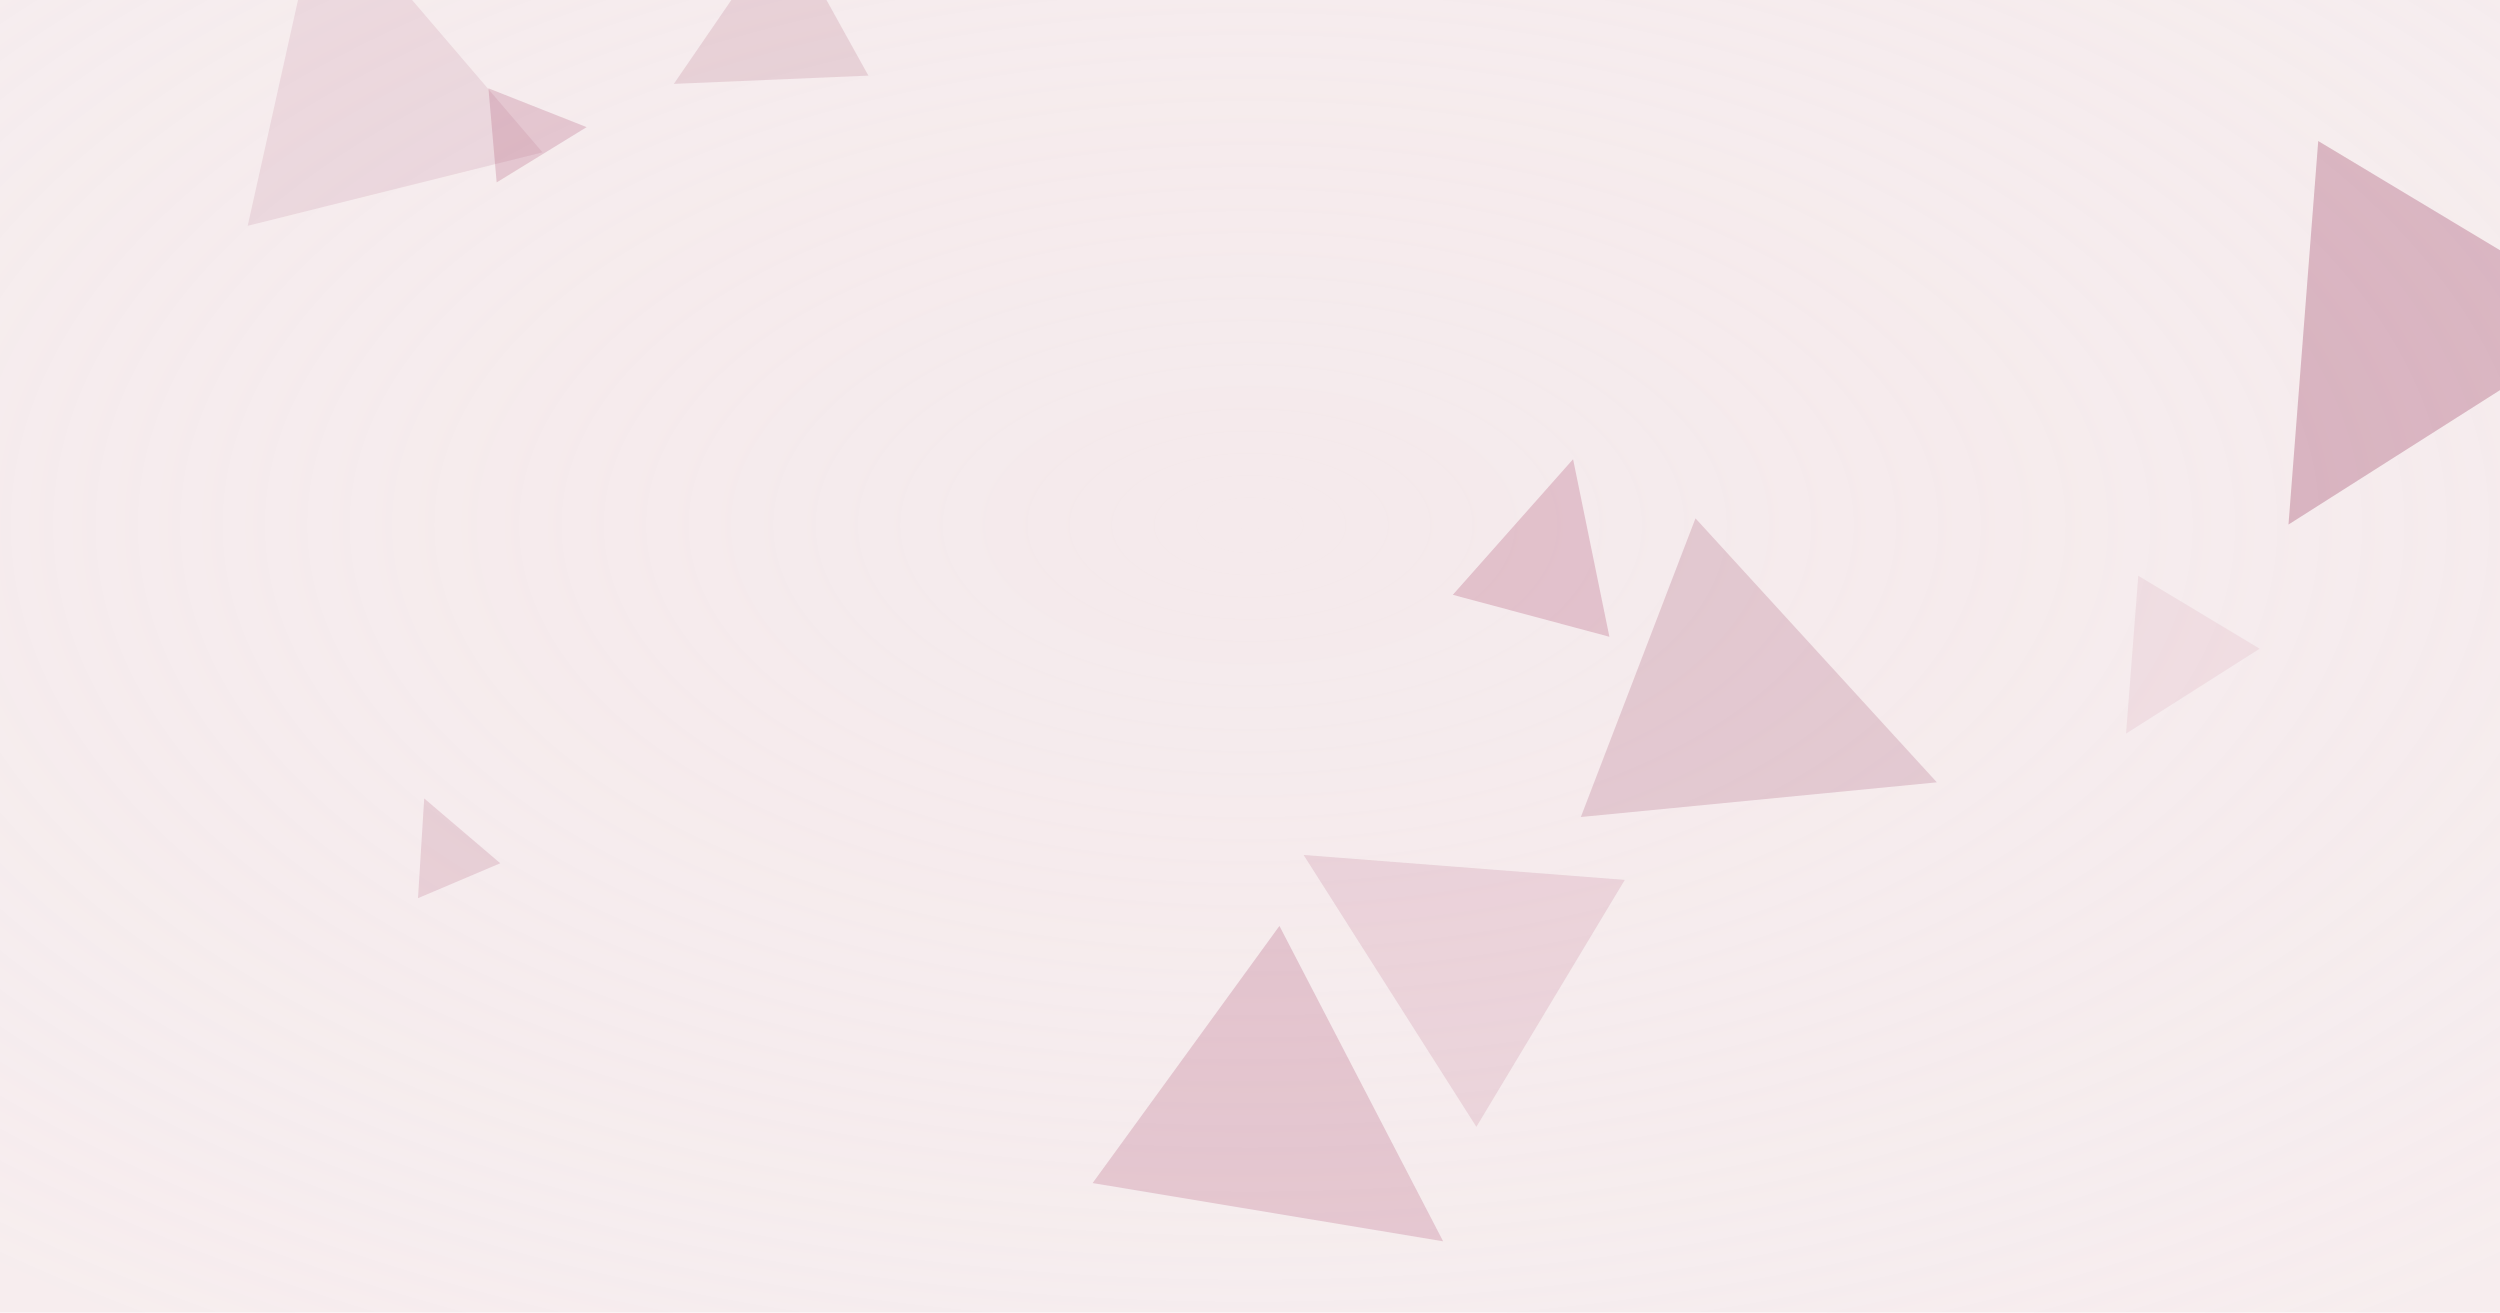
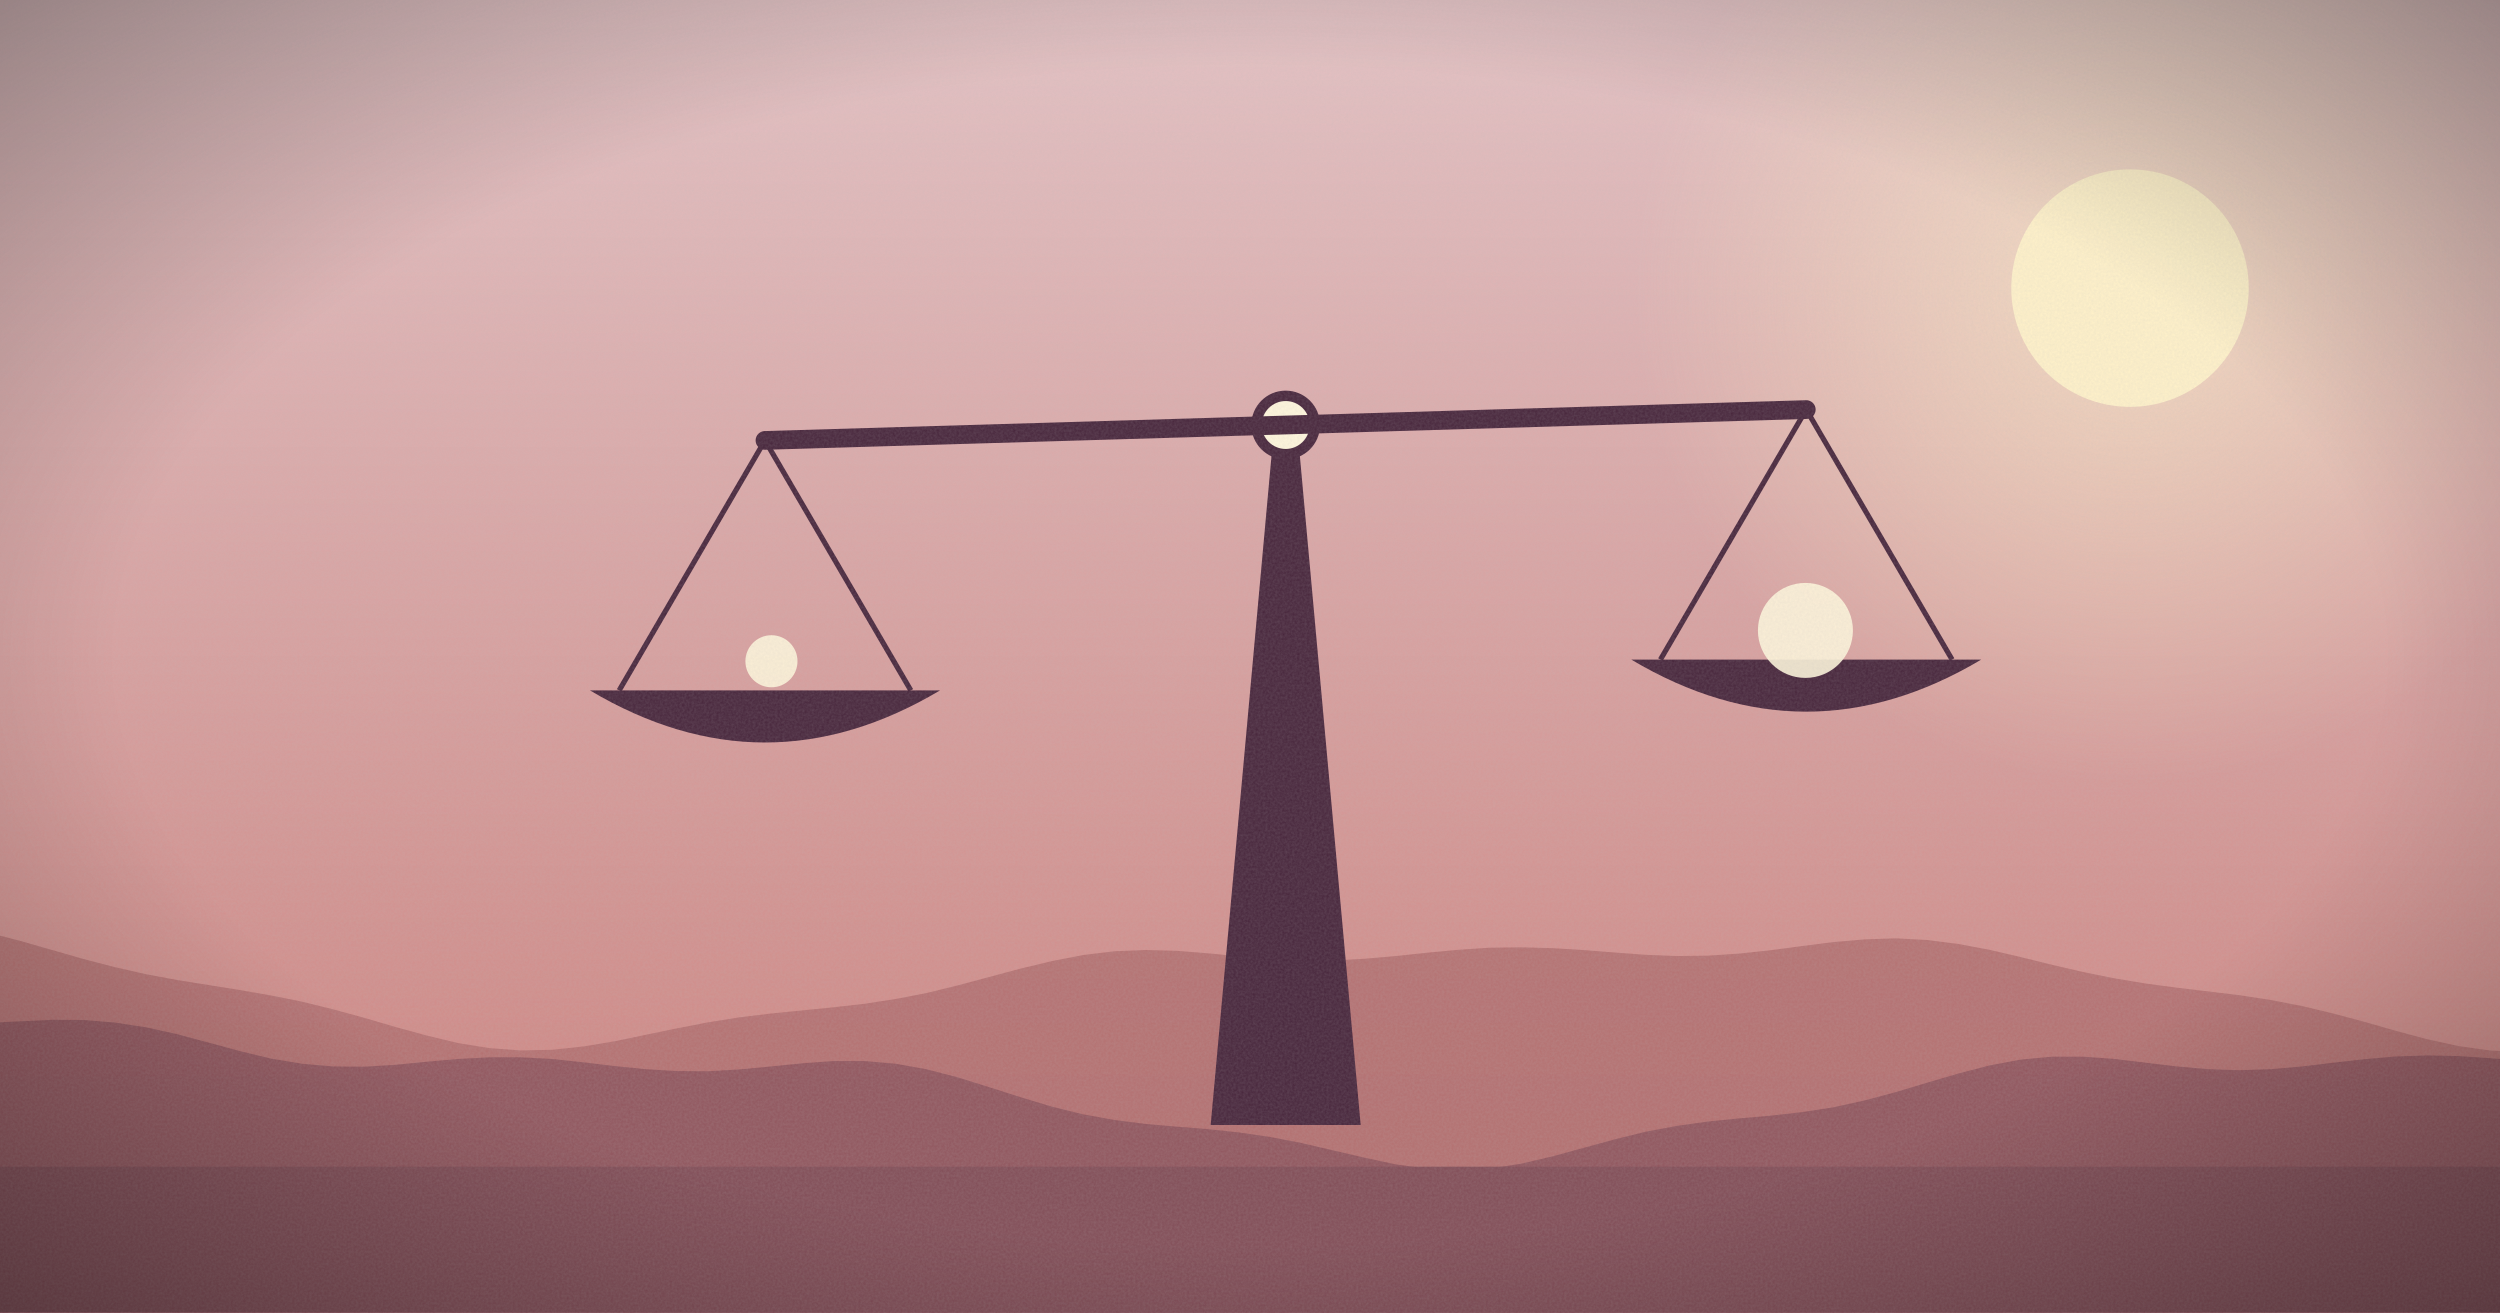
<svg xmlns="http://www.w3.org/2000/svg" viewBox="0 0 1200 630" width="1200" height="630">
-   <rect width="1200" height="630" fill="#f5eaec" />
-   <g transform="translate(745 258) rotate(15)">
-     <polygon points="0,-38.905 38.905,38.905 -38.905,38.905" fill="#be7490" opacity="0.37" />
-   </g>
-   <g transform="translate(858 348) rotate(111)">
-     <polygon points="0,-76.78 76.78,76.78 -76.78,76.78" fill="#9c4164" opacity="0.22" />
-   </g>
-   <g transform="translate(259 63) rotate(85)">
-     <polygon points="0,-22.668 22.668,22.668 -22.668,22.668" fill="#a44469" opacity="0.25" />
-   </g>
-   <g transform="translate(1038 323) rotate(211)">
-     <polygon points="0,-33.979 33.979,33.979 -33.979,33.979" fill="#c98ba2" opacity="0.17" />
-   </g>
-   <g transform="translate(631 551) rotate(126)">
-     <polygon points="0,-76.282 76.282,76.282 -76.282,76.282" fill="#a54469" opacity="0.26" />
-   </g>
-   <g transform="translate(1141 181) rotate(211)">
-     <polygon points="0,-82.574 82.574,82.574 -82.574,82.574" fill="#9d4264" opacity="0.37" />
-   </g>
-   <g transform="translate(360 20) rotate(241)">
-     <polygon points="0,-41.797 41.797,41.797 -41.797,41.797" fill="#9d4265" opacity="0.18" />
-   </g>
-   <g transform="translate(685 446) rotate(301)">
-     <polygon points="0,-69.149 69.149,69.149 -69.149,69.149" fill="#c27e97" opacity="0.25" />
-   </g>
-   <g transform="translate(212 403) rotate(337)">
-     <polygon points="0,-21.444 21.444,21.444 -21.444,21.444" fill="#c38099" opacity="0.31" />
-   </g>
-   <g transform="translate(172 20) rotate(346)">
-     <polygon points="0,-72.913 72.913,72.913 -72.913,72.913" fill="#9f4266" opacity="0.14" />
-   </g>
-   <rect width="1200" height="630" fill="url(#vg)" opacity="0.5" />
  <defs>
-     <radialGradient id="vg" cx="50%" cy="40%" r="75%">
-       <stop offset="0%" stop-color="#fdfcfa" stop-opacity="0" />
-       <stop offset="100%" stop-color="#fdfcfa" stop-opacity="0.35" />
+     <linearGradient id="sky" x1="0" y1="0" x2="0" y2="1">
+       <stop offset="0" stop-color="#e4c2c4" />
+       <stop offset="1" stop-color="#cb7d79" />
+     </linearGradient>
+     <radialGradient id="sunglow">
+       <stop offset="0" stop-color="#fff1c9" stop-opacity=".65" />
+       <stop offset="1" stop-color="#fff1c9" stop-opacity="0" />
    </radialGradient>
+     <radialGradient id="vig" cx=".5" cy=".5" r=".75">
+       <stop offset=".6" stop-color="#000" stop-opacity="0" />
+       <stop offset="1" stop-color="#000" stop-opacity=".38" />
+     </radialGradient>
+     <filter id="grain" x="0" y="0" width="100%" height="100%">
+       <feTurbulence type="fractalNoise" baseFrequency=".85" numOctaves="2" stitchTiles="stitch" />
+       <feColorMatrix values="0 0 0 0 .5  0 0 0 0 .5  0 0 0 0 .5  0 0 0 .55 0" />
+     </filter>
  </defs>
+   <rect width="1200" height="630" fill="url(#sky)" />
+   <circle cx="1022.4" cy="138.3" r="239.3" fill="url(#sunglow)" />
+   <circle cx="1022.4" cy="138.3" r="57" fill="#fff1c9" />
+   <path d="M-20 650 L-20 444.7 L-5 447.8 L10 451.7 L25 456 L40 460.3 L55 464.2 L70 467.6 L85 470.4 L100 472.8 L115 475.2 L130 477.8 L145 480.8 L160 484.5 L175 488.6 L190 493 L205 497.1 L220 500.7 L235 503.1 L250 504.2 L265 503.9 L280 502.3 L295 499.8 L310 496.7 L325 493.6 L340 490.7 L355 488.3 L370 486.5 L385 485 L400 483.5 L415 481.8 L430 479.5 L445 476.6 L460 472.9 L475 468.9 L490 464.9 L505 461.3 L520 458.4 L535 456.6 L550 456 L565 456.4 L580 457.6 L595 459 L610 460.2 L625 461 L640 461 L655 460.2 L670 458.9 L685 457.3 L700 455.9 L715 454.9 L730 454.7 L745 455.1 L760 456 L775 457.2 L790 458.3 L805 458.9 L820 458.7 L835 457.7 L850 456.1 L865 454.1 L880 452.2 L895 450.9 L910 450.4 L925 451.2 L940 453.1 L955 455.9 L970 459.4 L985 463.1 L1000 466.6 L1015 469.6 L1030 472.1 L1045 474.1 L1060 475.9 L1075 477.7 L1090 480 L1105 482.9 L1120 486.5 L1135 490.5 L1150 494.8 L1165 498.8 L1180 502.1 L1195 504.2 L1210 505 L1220 650 Z" fill="#ae6a6b" opacity="0.8" />
+   <path d="M-20 650 L-20 491.7 L-5 491 L10 490.2 L25 489.5 L40 489.6 L55 490.8 L70 493.1 L85 496.4 L100 500.4 L115 504.5 L130 508.1 L145 510.6 L160 511.9 L175 512 L190 511.1 L205 509.6 L220 508.3 L235 507.5 L250 507.5 L265 508.3 L280 509.9 L295 511.7 L310 513.2 L325 514.1 L340 514.2 L355 513.3 L370 511.9 L385 510.4 L400 509.3 L415 509.3 L430 510.6 L445 513.3 L460 517.2 L475 521.9 L490 526.7 L505 531.2 L520 534.9 L535 537.6 L550 539.5 L565 540.8 L580 542 L595 543.6 L610 545.8 L625 548.7 L640 552.2 L655 555.7 L670 558.9 L685 561 L700 561.8 L715 560.9 L730 558.6 L745 555.1 L760 551 L775 546.9 L790 543.2 L805 540.4 L820 538.3 L835 536.8 L850 535.5 L865 533.8 L880 531.5 L895 528.2 L910 524.2 L925 519.7 L940 515.3 L955 511.4 L970 508.6 L985 507.2 L1000 507.2 L1015 508.3 L1030 510.1 L1045 511.9 L1060 513.2 L1075 513.7 L1090 513.2 L1105 511.9 L1120 510.1 L1135 508.4 L1150 507.1 L1165 506.6 L1180 506.9 L1195 507.9 L1210 509.1 L1220 650 Z" fill="#90555d" opacity="0.95" />
+   <rect x="0" y="560" width="1200" height="630" fill="#824d57" />
+   <polygon points="581.123,540 653.123,540 623.123,210 611.123,210" fill="#47253b" />
+   <circle cx="617.123" cy="204" r="14" fill="#fff6dc" stroke="#47253b" stroke-width="5" />
+   <line x1="367.2" y1="211.4" x2="867" y2="196.6" stroke="#47253b" stroke-width="9" stroke-linecap="round" />
+   <line x1="367.2" y1="211.4" x2="297.2" y2="331.4" stroke="#47253b" stroke-width="2.5" />
+   <line x1="367.2" y1="211.4" x2="437.2" y2="331.4" stroke="#47253b" stroke-width="2.5" />
+   <path d="M283.2 331.4 Q367.2 381.4 451.2 331.4 Z" fill="#47253b" />
+   <circle cx="370.3" cy="317.4" r="12.5" fill="#fff6dc" opacity=".9" />
+   <line x1="867" y1="196.6" x2="797" y2="316.6" stroke="#47253b" stroke-width="2.5" />
+   <line x1="867" y1="196.6" x2="937" y2="316.6" stroke="#47253b" stroke-width="2.5" />
+   <path d="M783 316.6 Q867 366.6 951 316.6 Z" fill="#47253b" />
+   <circle cx="866.6" cy="302.6" r="22.8" fill="#fff6dc" opacity=".9" />
+   <rect width="1200" height="630" filter="url(#grain)" opacity=".35" />
+   <rect width="1200" height="630" fill="url(#vig)" />
</svg>
